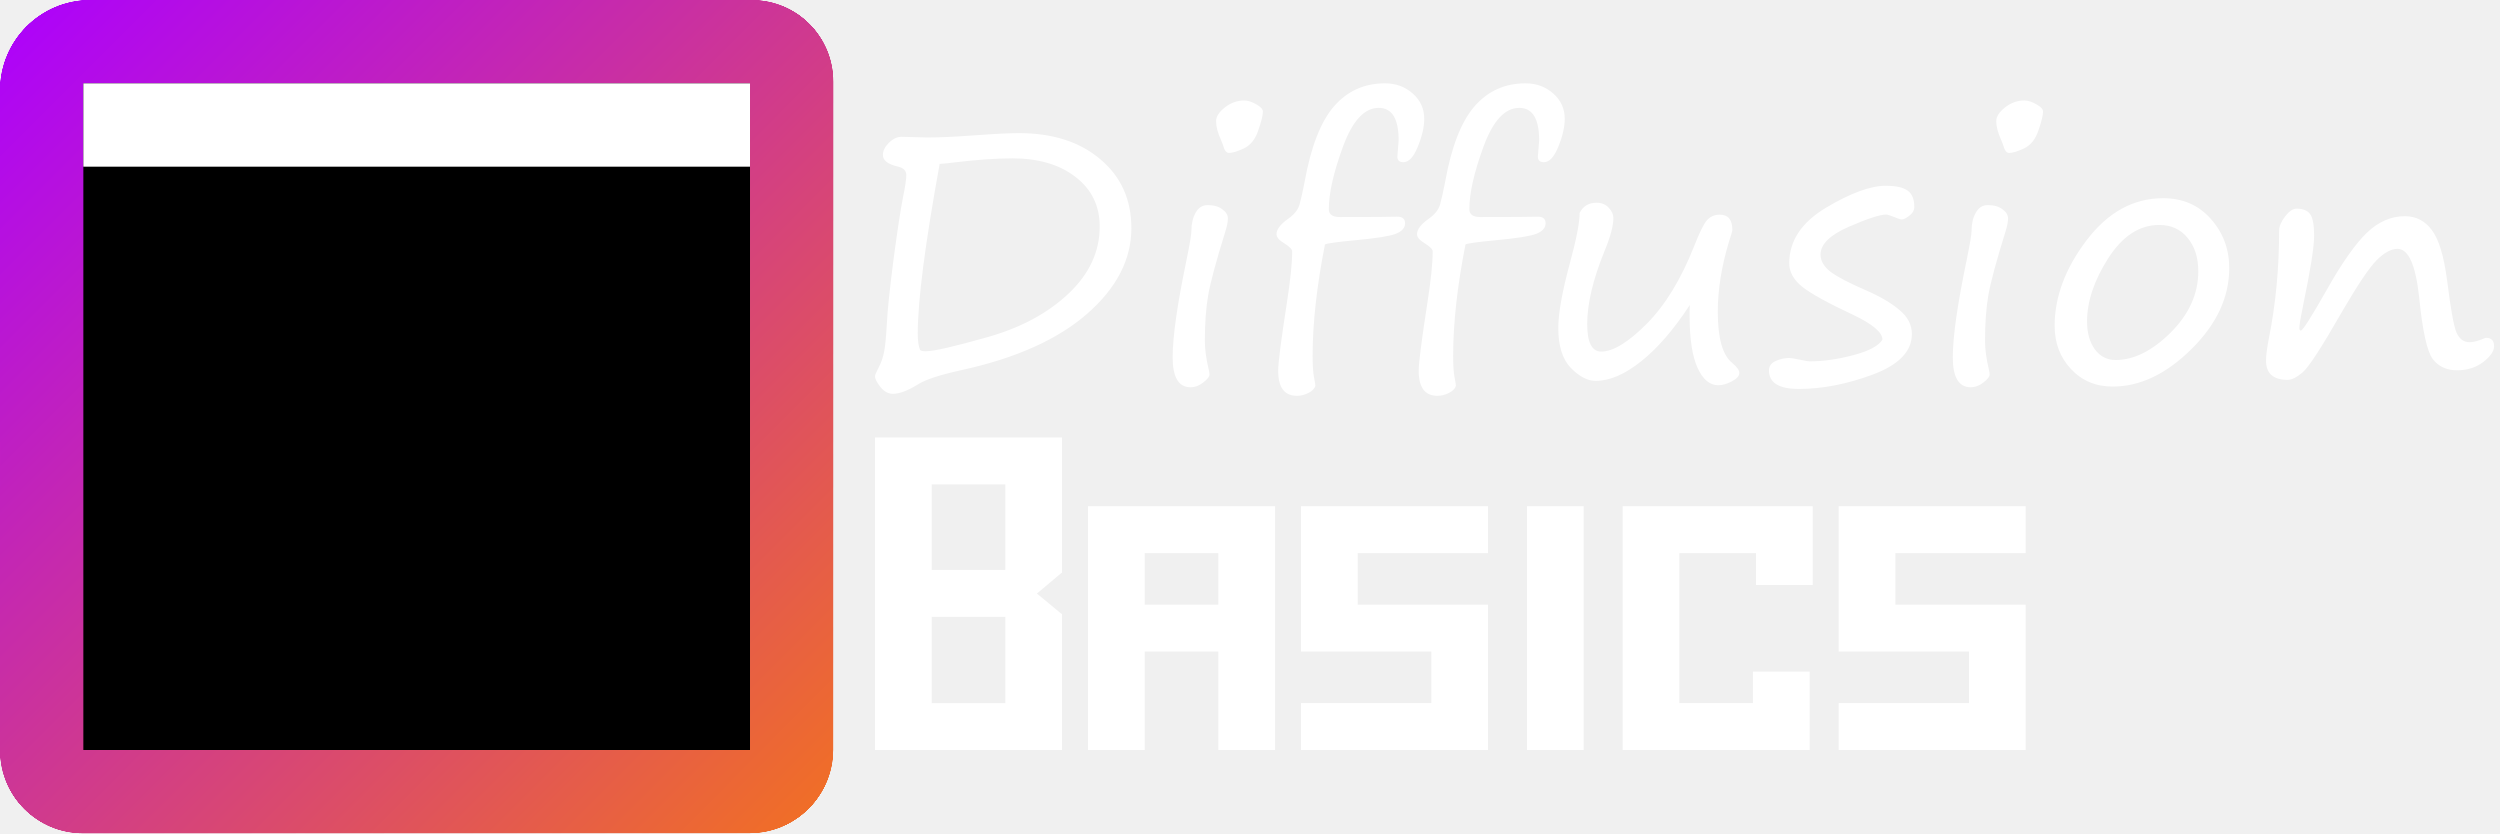
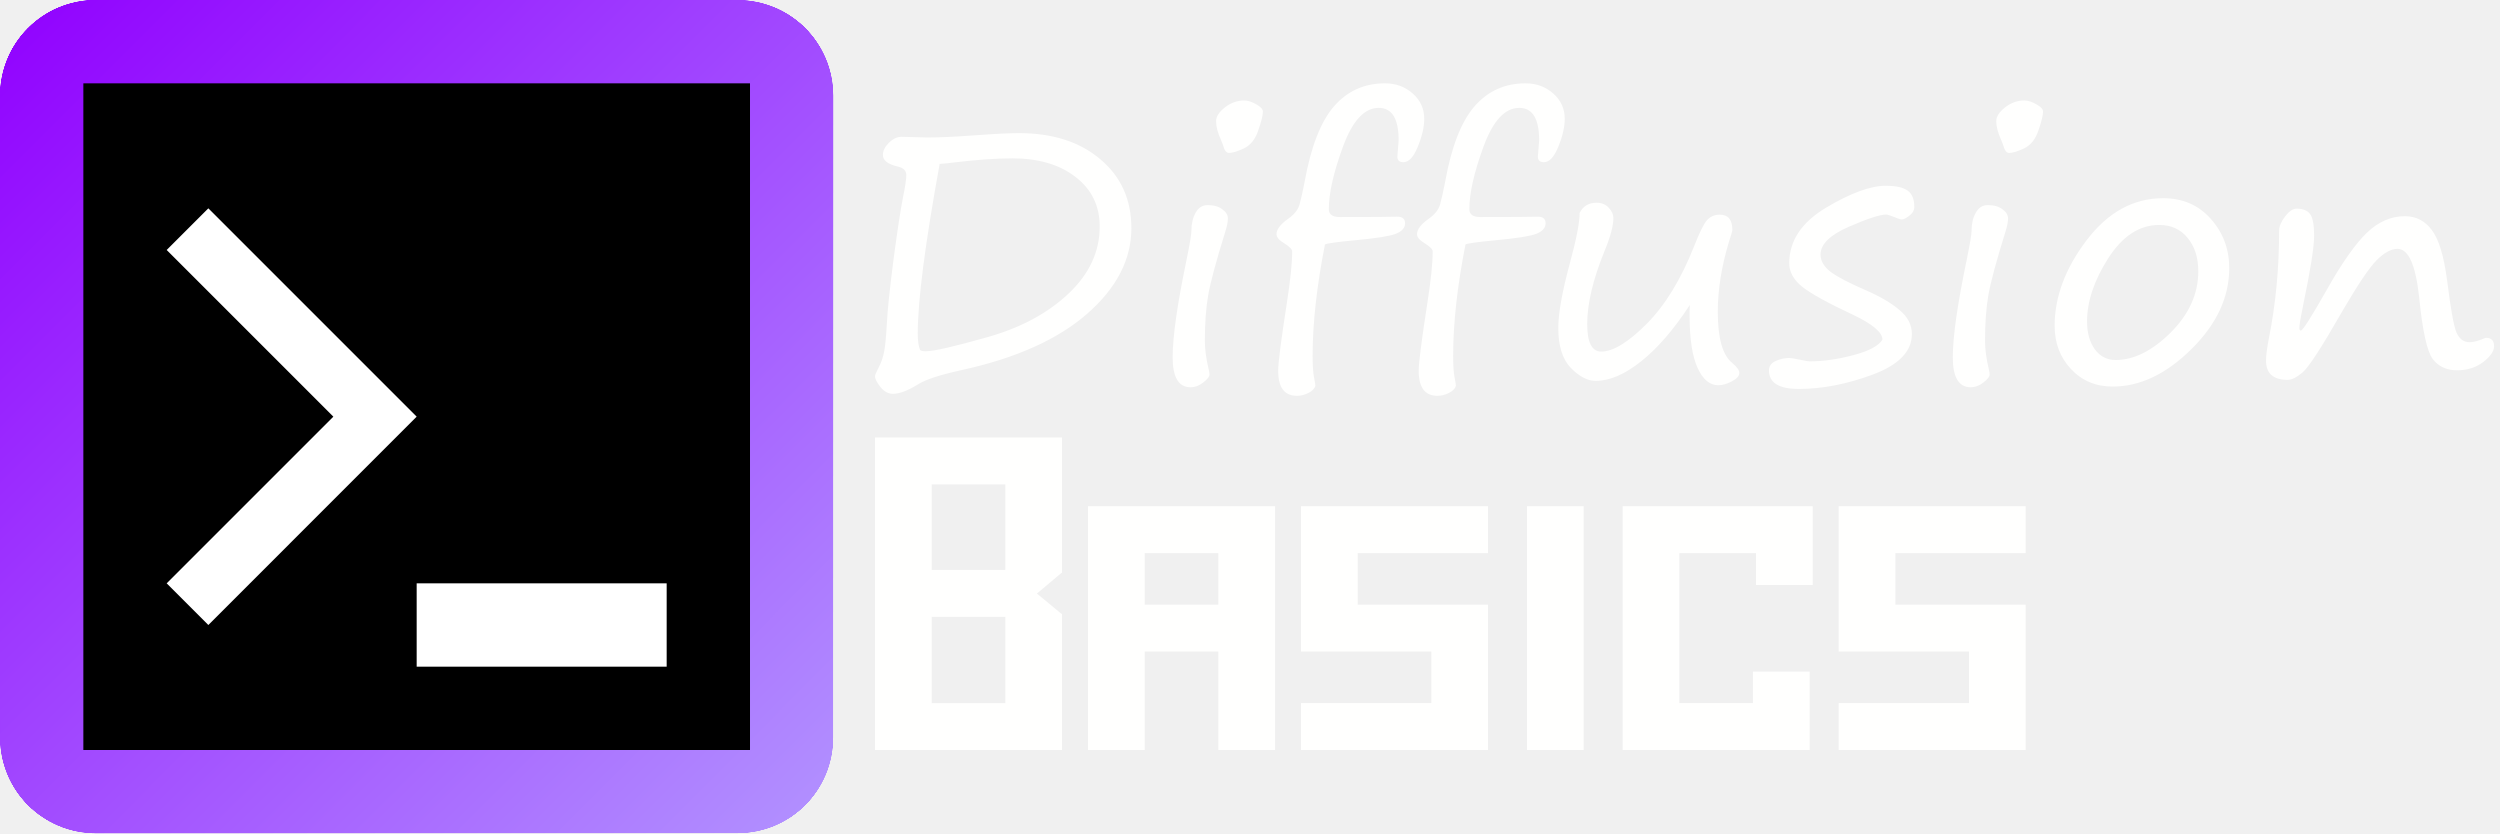
<svg xmlns="http://www.w3.org/2000/svg" xmlns:xlink="http://www.w3.org/1999/xlink" width="600" height="200" viewBox="0 0 158.75 52.917" version="1.1" id="svg1">
  <defs id="defs1">
-     <linearGradient id="linearGradient1">
-       <stop style="stop-color:#f27121;stop-opacity:1;" offset="0" id="stop1" />
-       <stop style="stop-color:#ac00ff;stop-opacity:1;" offset="1" id="stop2" />
-     </linearGradient>
-     <linearGradient xlink:href="#linearGradient1" id="linearGradient2" x1="5.6686105e-09" y1="-0.001" x2="52.917" y2="52.791" gradientUnits="userSpaceOnUse" gradientTransform="translate(-52.91667,-52.91666)" />
    <filter style="color-interpolation-filters:sRGB" id="filter58" x="0" y="0" width="1" height="1">
      <feColorMatrix values="1 0 0 0 0 0 1 0 0 0 0 0 1 0 0 -0.21 -0.72 -0.07 2 0 " result="color2" id="feColorMatrix58" />
    </filter>
+     <linearGradient xlink:href="#linearGradient1-8" id="linearGradient2-3" x1="5.6686105e-09" y1="-0.001" x2="52.917" y2="52.791" gradientUnits="userSpaceOnUse" gradientTransform="translate(-52.91667,-52.91666)" />
+     <linearGradient id="linearGradient1-8">
+       <stop style="stop-color:#b293ff;stop-opacity:1;" offset="0" id="stop1-1" />
+       <stop style="stop-color:#9100ff;stop-opacity:1;" offset="1" id="stop2-8" />
+     </linearGradient>
+     <filter style="color-interpolation-filters:sRGB" id="filter58-3" x="0" y="0" width="1" height="1">
+       <feColorMatrix values="1 0 0 0 0 0 1 0 0 0 0 0 1 0 0 -0.21 -0.72 -0.07 2 0 " result="color2" id="feColorMatrix58-6" />
+     </filter>
  </defs>
  <g id="layer1">
-     <path style="fill:url(#linearGradient2);stroke:none;stroke-width:0.421;stroke-dasharray:none;filter:url(#filter58)" id="rect1" width="52.917" height="52.917" x="-52.917" y="-52.917" transform="scale(-1)" d="M -47.6,-52.917 H -5.254 A 5.254,5.254 45 0 1 0,-47.663 V -5.729 A 5.729,5.729 135 0 1 -5.729,0 H -47.752 a 5.165,5.165 45 0 1 -5.165,-5.165 l 0,-42.434 a 5.317,5.317 135 0 1 5.317,-5.317 z" />
-     <path id="text116" style="font-style:normal;font-variant:normal;font-weight:normal;font-stretch:normal;font-size:22.889px;font-family:'Segoe Print';-inkscape-font-specification:'Segoe Print, Normal';font-variant-ligatures:normal;font-variant-caps:normal;font-variant-numeric:normal;font-variant-east-asian:normal;opacity:1;fill:#ffffff;fill-opacity:1;stroke:none;stroke-width:0.156;stroke-dasharray:none;stroke-opacity:1" d="m 84.043,5.537 c -1.252,0 -2.283,0.51 -3.095,1.531 -0.805,1.021 -1.397,2.686 -1.777,4.996 -0.112,0.633 -0.212,1.129 -0.302,1.487 -0.082,0.358 -0.309,0.682 -0.681,0.972 -0.484,0.373 -0.726,0.719 -0.726,1.039 0,0.201 0.16,0.406 0.481,0.614 0.313,0.216 0.469,0.392 0.469,0.526 0,0.782 -0.108,1.929 -0.324,3.442 -0.35,2.466 -0.525,3.964 -0.525,4.493 0,1.11 0.38,1.665 1.14,1.665 0.231,0 0.462,-0.063 0.693,-0.19 0.231,-0.127 0.373,-0.283 0.425,-0.469 0,-0.075 -0.026,-0.257 -0.079,-0.548 -0.06,-0.313 -0.089,-0.793 -0.089,-1.442 0,-2.168 0.25,-4.638 0.749,-7.41 0.142,-0.075 0.752,-0.167 1.833,-0.279 1.267,-0.127 2.086,-0.269 2.459,-0.425 0.38,-0.164 0.57,-0.399 0.57,-0.704 0,-0.305 -0.175,-0.451 -0.525,-0.436 -0.343,0.015 -1.487,0.023 -3.431,0.023 -0.447,0 -0.671,-0.172 -0.671,-0.514 0,-1.073 0.287,-2.462 0.861,-4.169 0.574,-1.714 1.296,-2.571 2.168,-2.571 0.805,0 1.207,0.719 1.207,2.157 l -0.078,1.084 c 0,0.246 0.123,0.369 0.368,0.369 0.328,0 0.619,-0.343 0.872,-1.028 0.261,-0.693 0.391,-1.311 0.391,-1.855 0,-0.671 -0.231,-1.229 -0.693,-1.676 C 85.269,5.765 84.707,5.537 84.043,5.537 Z m 8.528,0 c -1.252,0 -2.284,0.51 -3.096,1.531 -0.805,1.021 -1.397,2.686 -1.777,4.996 -0.112,0.633 -0.212,1.129 -0.302,1.487 -0.082,0.358 -0.309,0.682 -0.682,0.972 -0.484,0.373 -0.726,0.719 -0.726,1.039 0,0.201 0.16,0.406 0.481,0.614 0.313,0.216 0.47,0.392 0.47,0.526 0,0.782 -0.108,1.929 -0.324,3.442 -0.35,2.466 -0.525,3.964 -0.525,4.493 0,1.11 0.38,1.665 1.14,1.665 0.231,0 0.462,-0.063 0.693,-0.19 0.231,-0.127 0.373,-0.283 0.425,-0.469 0,-0.075 -0.026,-0.257 -0.078,-0.548 -0.06,-0.313 -0.089,-0.793 -0.089,-1.442 0,-2.168 0.249,-4.638 0.749,-7.41 0.142,-0.075 0.753,-0.167 1.833,-0.279 1.267,-0.127 2.086,-0.269 2.458,-0.425 0.38,-0.164 0.57,-0.399 0.57,-0.704 0,-0.305 -0.175,-0.451 -0.525,-0.436 -0.343,0.015 -1.487,0.023 -3.431,0.023 -0.447,0 -0.671,-0.172 -0.671,-0.514 0,-1.073 0.287,-2.462 0.861,-4.169 0.574,-1.714 1.296,-2.571 2.168,-2.571 0.805,0 1.207,0.719 1.207,2.157 l -0.079,1.084 c 0,0.246 0.123,0.369 0.369,0.369 0.328,0 0.618,-0.343 0.872,-1.028 0.261,-0.693 0.391,-1.311 0.391,-1.855 0,-0.671 -0.231,-1.229 -0.693,-1.676 C 93.796,5.765 93.234,5.537 92.571,5.537 Z M 75.505,6.677 c -0.432,0 -0.827,0.156 -1.185,0.469 -0.35,0.305 -0.525,0.607 -0.525,0.905 0,0.358 0.101,0.779 0.302,1.263 0.052,0.127 0.093,0.242 0.123,0.346 0.082,0.335 0.201,0.503 0.358,0.503 0.209,0 0.51,-0.101 0.905,-0.302 0.402,-0.209 0.693,-0.607 0.872,-1.196 0.186,-0.589 0.28,-1.006 0.28,-1.252 0,-0.156 -0.134,-0.317 -0.402,-0.481 C 75.963,6.763 75.721,6.677 75.505,6.677 Z m 47.342,0 c -0.432,0 -0.827,0.156 -1.184,0.469 -0.35,0.305 -0.525,0.607 -0.525,0.905 0,0.358 0.101,0.779 0.302,1.263 0.052,0.127 0.093,0.242 0.123,0.346 0.082,0.335 0.201,0.503 0.358,0.503 0.209,0 0.51,-0.101 0.905,-0.302 0.402,-0.209 0.693,-0.607 0.872,-1.196 0.186,-0.589 0.28,-1.006 0.28,-1.252 0,-0.156 -0.134,-0.317 -0.402,-0.481 C 123.305,6.763 123.063,6.677 122.847,6.677 Z M 61.826,8.846 c -0.589,0 -1.475,0.048 -2.66,0.145 -1.192,0.097 -2.153,0.145 -2.884,0.145 l -1.565,-0.045 c -0.276,0 -0.536,0.134 -0.782,0.402 -0.238,0.261 -0.358,0.529 -0.358,0.805 0,0.365 0.306,0.622 0.917,0.771 0.335,0.089 0.503,0.279 0.503,0.57 0,0.268 -0.067,0.76 -0.201,1.476 -0.149,0.82 -0.343,2.213 -0.581,4.18 -0.231,1.96 -0.365,3.379 -0.402,4.258 -0.045,0.887 -0.1,1.501 -0.167,1.844 -0.06,0.343 -0.167,0.682 -0.324,1.017 -0.149,0.313 -0.224,0.507 -0.224,0.581 0,0.179 0.108,0.417 0.324,0.715 0.224,0.305 0.477,0.458 0.76,0.458 0.402,0 0.909,-0.208 1.52,-0.626 0.462,-0.32 1.345,-0.637 2.649,-0.95 3.301,-0.79 5.841,-2.038 7.622,-3.744 1.788,-1.714 2.682,-3.609 2.682,-5.688 0,-1.892 -0.626,-3.416 -1.878,-4.571 C 65.532,9.427 63.882,8.846 61.826,8.846 Z m -0.402,1.676 c 1.594,0 2.876,0.413 3.845,1.24 0.976,0.82 1.464,1.919 1.464,3.297 0,1.662 -0.63,3.144 -1.889,4.448 -1.259,1.304 -2.898,2.269 -4.917,2.895 -2.019,0.626 -3.267,0.939 -3.744,0.939 -0.171,0 -0.287,-0.026 -0.346,-0.078 -0.097,-0.246 -0.146,-0.611 -0.146,-1.095 0,-2.19 0.443,-5.949 1.33,-11.276 0.298,-0.022 0.6,-0.056 0.906,-0.101 1.363,-0.179 2.529,-0.268 3.498,-0.268 z m 53.019,1.821 c -0.939,0 -2.153,0.488 -3.644,1.464 -1.483,0.976 -2.224,2.205 -2.224,3.688 0,0.574 0.264,1.096 0.793,1.565 0.536,0.462 1.561,1.08 3.074,1.855 1.192,0.618 1.788,1.17 1.788,1.654 -0.224,0.41 -0.808,0.752 -1.755,1.028 -0.946,0.276 -1.833,0.414 -2.66,0.414 -0.097,0 -0.298,-0.037 -0.603,-0.111 -0.313,-0.075 -0.525,-0.112 -0.637,-0.112 -0.276,0 -0.551,0.067 -0.827,0.201 -0.268,0.134 -0.402,0.343 -0.402,0.626 0,0.82 0.603,1.23 1.81,1.23 1.431,0 2.932,-0.321 4.504,-0.961 1.572,-0.648 2.358,-1.542 2.358,-2.682 0,-0.618 -0.253,-1.155 -0.76,-1.609 -0.499,-0.462 -1.17,-0.894 -2.012,-1.296 -1.043,-0.492 -1.766,-0.906 -2.168,-1.241 -0.402,-0.343 -0.603,-0.723 -0.603,-1.14 0,-0.685 0.57,-1.3 1.71,-1.844 1.14,-0.544 1.896,-0.815 2.269,-0.815 0.074,0 0.231,0.052 0.47,0.156 0.238,0.112 0.399,0.168 0.48,0.168 0.112,0 0.265,-0.082 0.458,-0.246 0.201,-0.164 0.302,-0.361 0.302,-0.592 0,-0.514 -0.138,-0.876 -0.413,-1.084 -0.268,-0.209 -0.704,-0.313 -1.308,-0.313 z m 16.82,0.827 c -1.803,0 -3.353,0.935 -4.649,2.805 -1.289,1.863 -1.933,3.755 -1.933,5.677 0,1.14 0.331,2.098 0.995,2.873 0.663,0.775 1.505,1.162 2.526,1.162 1.654,0 3.245,-0.827 4.772,-2.481 1.535,-1.654 2.302,-3.45 2.302,-5.387 0,-1.267 -0.372,-2.358 -1.118,-3.274 -0.738,-0.916 -1.702,-1.375 -2.894,-1.375 z m -34.389,0.302 c -0.462,0 -0.801,0.223 -1.017,0.671 0,0.641 -0.197,1.754 -0.592,3.341 -0.469,1.9 -0.704,3.338 -0.704,4.314 0,1.192 0.253,2.075 0.76,2.649 0.514,0.574 1.017,0.861 1.509,0.861 0.857,0 1.784,-0.44 2.783,-1.319 0.998,-0.879 1.975,-2.12 2.928,-3.721 -0.007,0.127 -0.011,0.25 -0.011,0.369 v 0.369 c 0,1.512 0.16,2.656 0.48,3.431 0.32,0.775 0.742,1.162 1.263,1.162 0.246,0 0.518,-0.085 0.816,-0.257 0.305,-0.171 0.458,-0.361 0.458,-0.57 0,-0.171 -0.149,-0.395 -0.447,-0.671 -0.574,-0.514 -0.86,-1.643 -0.86,-3.387 0,-1.453 0.224,-2.995 0.671,-4.627 0.142,-0.462 0.212,-0.734 0.212,-0.816 0,-0.671 -0.253,-1.006 -0.76,-1.006 -0.335,0 -0.604,0.134 -0.805,0.402 -0.194,0.261 -0.447,0.831 -0.76,1.71 -0.797,2.198 -1.755,3.912 -2.872,5.141 -1.118,1.229 -2.038,1.844 -2.761,1.844 -0.566,0 -0.849,-0.611 -0.849,-1.833 0,-1.341 0.347,-2.947 1.04,-4.817 0.365,-0.961 0.548,-1.702 0.548,-2.224 0,-0.238 -0.093,-0.466 -0.28,-0.682 -0.186,-0.224 -0.436,-0.335 -0.749,-0.335 z M 73.281,13.629 c -0.313,0 -0.555,0.168 -0.726,0.503 -0.171,0.328 -0.257,0.727 -0.257,1.196 0,0.238 -0.097,0.875 -0.29,1.911 -0.566,2.965 -0.849,5.133 -0.849,6.504 0,1.326 0.361,1.989 1.084,1.989 0.276,0 0.536,-0.108 0.782,-0.324 0.246,-0.209 0.369,-0.38 0.369,-0.514 0,-0.089 -0.015,-0.201 -0.045,-0.335 -0.156,-0.708 -0.235,-1.345 -0.235,-1.911 0,-1.17 0.067,-2.179 0.201,-3.029 0.134,-0.849 0.48,-2.257 1.039,-4.224 0.104,-0.365 0.157,-0.66 0.157,-0.883 0,-0.224 -0.112,-0.425 -0.335,-0.603 -0.216,-0.186 -0.514,-0.28 -0.894,-0.28 z m 47.342,0 c -0.313,0 -0.555,0.168 -0.726,0.503 -0.171,0.328 -0.257,0.727 -0.257,1.196 0,0.238 -0.097,0.875 -0.29,1.911 -0.566,2.965 -0.849,5.133 -0.849,6.504 0,1.326 0.361,1.989 1.084,1.989 0.276,0 0.536,-0.108 0.782,-0.324 0.246,-0.209 0.369,-0.38 0.369,-0.514 0,-0.089 -0.015,-0.201 -0.044,-0.335 -0.156,-0.708 -0.235,-1.345 -0.235,-1.911 0,-1.17 0.067,-2.179 0.201,-3.029 0.134,-0.849 0.48,-2.257 1.039,-4.224 0.104,-0.365 0.157,-0.66 0.157,-0.883 0,-0.224 -0.112,-0.425 -0.335,-0.603 -0.216,-0.186 -0.514,-0.28 -0.894,-0.28 z m 18.731,0.235 c -0.216,0 -0.447,0.175 -0.693,0.526 -0.238,0.343 -0.358,0.656 -0.358,0.939 0,2.496 -0.205,4.869 -0.615,7.119 -0.119,0.656 -0.179,1.162 -0.179,1.52 0,0.849 0.44,1.274 1.319,1.274 0.238,0 0.536,-0.164 0.894,-0.492 0.365,-0.328 1.166,-1.676 2.403,-4.045 0.939,-1.766 1.635,-2.902 2.09,-3.409 0.462,-0.507 0.887,-0.76 1.274,-0.76 0.671,0 1.11,1.095 1.319,3.286 0.201,2.183 0.473,3.528 0.816,4.035 0.35,0.499 0.842,0.749 1.476,0.749 0.618,0 1.147,-0.183 1.587,-0.548 0.44,-0.373 0.66,-0.723 0.66,-1.051 0,-0.373 -0.161,-0.559 -0.481,-0.559 -0.03,0 -0.074,0.015 -0.134,0.044 -0.35,0.164 -0.641,0.246 -0.872,0.246 -0.365,0 -0.634,-0.223 -0.805,-0.671 -0.164,-0.454 -0.35,-1.602 -0.559,-3.442 -0.194,-1.617 -0.503,-2.731 -0.928,-3.342 -0.417,-0.611 -0.961,-0.917 -1.632,-0.917 -0.842,0 -1.613,0.369 -2.313,1.106 -0.7,0.738 -1.517,2.012 -2.448,3.823 -0.924,1.781 -1.441,2.671 -1.553,2.671 -0.06,0 -0.089,-0.06 -0.089,-0.179 0,-0.209 0.074,-0.7 0.223,-1.475 0.447,-2.347 0.671,-3.896 0.671,-4.649 0,-0.723 -0.082,-1.203 -0.246,-1.442 -0.164,-0.238 -0.44,-0.358 -0.827,-0.358 z m -8.326,1.084 c 0.723,0 1.297,0.287 1.722,0.86 0.432,0.566 0.648,1.308 0.648,2.224 0,1.49 -0.559,2.846 -1.677,4.068 -1.118,1.214 -2.231,1.822 -3.341,1.822 -0.522,0 -0.943,-0.239 -1.263,-0.715 -0.313,-0.477 -0.469,-1.091 -0.469,-1.844 0,-1.334 0.429,-2.734 1.285,-4.202 0.864,-1.475 1.896,-2.213 3.095,-2.213 z M 53.097,29.071 v 3.116 17.649 h 11.349 v -9.063 l -0.026,0.024 -1.497,-1.356 1.497,-1.379 0.026,0.024 V 29.071 Z m 3.442,3.116 h 4.466 v 5.685 h -4.466 z m 9.484,1.451 v 16.198 h 3.442 v -6.541 h 4.466 v 6.541 h 3.442 v -16.198 z m 12.925,0 v 9.657 h 7.907 v 3.425 H 78.948 v 3.116 H 90.296 V 40.179 h -7.907 v -3.425 h 7.907 v -3.116 z m 13.713,0 v 16.198 h 3.442 v -16.198 z m 5.806,0 v 16.198 H 109.815 V 44.627 h -3.441 v 2.093 h -4.466 v -9.966 h 4.65 v 2.117 h 3.442 v -5.233 z m 13.109,0 v 9.657 h 7.907 v 3.425 h -7.907 v 3.116 h 11.349 V 40.179 h -7.908 v -3.425 h 7.908 v -3.116 z m -42.112,3.116 h 4.466 v 3.425 h -4.466 z m -12.925,4.234 h 4.466 v 5.733 h -4.466 z" transform="scale(1.046429,0.9556305)" />
+     <path id="text116" style="font-style:normal;font-variant:normal;font-weight:normal;font-stretch:normal;font-size:22.889px;font-family:'Segoe Print';-inkscape-font-specification:'Segoe Print, Normal';font-variant-ligatures:normal;font-variant-caps:normal;font-variant-numeric:normal;font-variant-east-asian:normal;opacity:1;fill:#fffffe;fill-opacity:1;stroke:none;stroke-width:0.156;stroke-dasharray:none;stroke-opacity:1" d="m 84.043,5.537 c -1.252,0 -2.283,0.51 -3.095,1.531 -0.805,1.021 -1.397,2.686 -1.777,4.996 -0.112,0.633 -0.212,1.129 -0.302,1.487 -0.082,0.358 -0.309,0.682 -0.681,0.972 -0.484,0.373 -0.726,0.719 -0.726,1.039 0,0.201 0.16,0.406 0.481,0.614 0.313,0.216 0.469,0.392 0.469,0.526 0,0.782 -0.108,1.929 -0.324,3.442 -0.35,2.466 -0.525,3.964 -0.525,4.493 0,1.11 0.38,1.665 1.14,1.665 0.231,0 0.462,-0.063 0.693,-0.19 0.231,-0.127 0.373,-0.283 0.425,-0.469 0,-0.075 -0.026,-0.257 -0.079,-0.548 -0.06,-0.313 -0.089,-0.793 -0.089,-1.442 0,-2.168 0.25,-4.638 0.749,-7.41 0.142,-0.075 0.752,-0.167 1.833,-0.279 1.267,-0.127 2.086,-0.269 2.459,-0.425 0.38,-0.164 0.57,-0.399 0.57,-0.704 0,-0.305 -0.175,-0.451 -0.525,-0.436 -0.343,0.015 -1.487,0.023 -3.431,0.023 -0.447,0 -0.671,-0.172 -0.671,-0.514 0,-1.073 0.287,-2.462 0.861,-4.169 0.574,-1.714 1.296,-2.571 2.168,-2.571 0.805,0 1.207,0.719 1.207,2.157 l -0.078,1.084 c 0,0.246 0.123,0.369 0.368,0.369 0.328,0 0.619,-0.343 0.872,-1.028 0.261,-0.693 0.391,-1.311 0.391,-1.855 0,-0.671 -0.231,-1.229 -0.693,-1.676 C 85.269,5.765 84.707,5.537 84.043,5.537 Z m 8.528,0 c -1.252,0 -2.284,0.51 -3.096,1.531 -0.805,1.021 -1.397,2.686 -1.777,4.996 -0.112,0.633 -0.212,1.129 -0.302,1.487 -0.082,0.358 -0.309,0.682 -0.682,0.972 -0.484,0.373 -0.726,0.719 -0.726,1.039 0,0.201 0.16,0.406 0.481,0.614 0.313,0.216 0.47,0.392 0.47,0.526 0,0.782 -0.108,1.929 -0.324,3.442 -0.35,2.466 -0.525,3.964 -0.525,4.493 0,1.11 0.38,1.665 1.14,1.665 0.231,0 0.462,-0.063 0.693,-0.19 0.231,-0.127 0.373,-0.283 0.425,-0.469 0,-0.075 -0.026,-0.257 -0.078,-0.548 -0.06,-0.313 -0.089,-0.793 -0.089,-1.442 0,-2.168 0.249,-4.638 0.749,-7.41 0.142,-0.075 0.753,-0.167 1.833,-0.279 1.267,-0.127 2.086,-0.269 2.458,-0.425 0.38,-0.164 0.57,-0.399 0.57,-0.704 0,-0.305 -0.175,-0.451 -0.525,-0.436 -0.343,0.015 -1.487,0.023 -3.431,0.023 -0.447,0 -0.671,-0.172 -0.671,-0.514 0,-1.073 0.287,-2.462 0.861,-4.169 0.574,-1.714 1.296,-2.571 2.168,-2.571 0.805,0 1.207,0.719 1.207,2.157 l -0.079,1.084 c 0,0.246 0.123,0.369 0.369,0.369 0.328,0 0.618,-0.343 0.872,-1.028 0.261,-0.693 0.391,-1.311 0.391,-1.855 0,-0.671 -0.231,-1.229 -0.693,-1.676 C 93.796,5.765 93.234,5.537 92.571,5.537 Z M 75.505,6.677 c -0.432,0 -0.827,0.156 -1.185,0.469 -0.35,0.305 -0.525,0.607 -0.525,0.905 0,0.358 0.101,0.779 0.302,1.263 0.052,0.127 0.093,0.242 0.123,0.346 0.082,0.335 0.201,0.503 0.358,0.503 0.209,0 0.51,-0.101 0.905,-0.302 0.402,-0.209 0.693,-0.607 0.872,-1.196 0.186,-0.589 0.28,-1.006 0.28,-1.252 0,-0.156 -0.134,-0.317 -0.402,-0.481 C 75.963,6.763 75.721,6.677 75.505,6.677 Z m 47.342,0 c -0.432,0 -0.827,0.156 -1.184,0.469 -0.35,0.305 -0.525,0.607 -0.525,0.905 0,0.358 0.101,0.779 0.302,1.263 0.052,0.127 0.093,0.242 0.123,0.346 0.082,0.335 0.201,0.503 0.358,0.503 0.209,0 0.51,-0.101 0.905,-0.302 0.402,-0.209 0.693,-0.607 0.872,-1.196 0.186,-0.589 0.28,-1.006 0.28,-1.252 0,-0.156 -0.134,-0.317 -0.402,-0.481 C 123.305,6.763 123.063,6.677 122.847,6.677 Z M 61.826,8.846 c -0.589,0 -1.475,0.048 -2.66,0.145 -1.192,0.097 -2.153,0.145 -2.884,0.145 l -1.565,-0.045 c -0.276,0 -0.536,0.134 -0.782,0.402 -0.238,0.261 -0.358,0.529 -0.358,0.805 0,0.365 0.306,0.622 0.917,0.771 0.335,0.089 0.503,0.279 0.503,0.57 0,0.268 -0.067,0.76 -0.201,1.476 -0.149,0.82 -0.343,2.213 -0.581,4.18 -0.231,1.96 -0.365,3.379 -0.402,4.258 -0.045,0.887 -0.1,1.501 -0.167,1.844 -0.06,0.343 -0.167,0.682 -0.324,1.017 -0.149,0.313 -0.224,0.507 -0.224,0.581 0,0.179 0.108,0.417 0.324,0.715 0.224,0.305 0.477,0.458 0.76,0.458 0.402,0 0.909,-0.208 1.52,-0.626 0.462,-0.32 1.345,-0.637 2.649,-0.95 3.301,-0.79 5.841,-2.038 7.622,-3.744 1.788,-1.714 2.682,-3.609 2.682,-5.688 0,-1.892 -0.626,-3.416 -1.878,-4.571 C 65.532,9.427 63.882,8.846 61.826,8.846 Z m -0.402,1.676 c 1.594,0 2.876,0.413 3.845,1.24 0.976,0.82 1.464,1.919 1.464,3.297 0,1.662 -0.63,3.144 -1.889,4.448 -1.259,1.304 -2.898,2.269 -4.917,2.895 -2.019,0.626 -3.267,0.939 -3.744,0.939 -0.171,0 -0.287,-0.026 -0.346,-0.078 -0.097,-0.246 -0.146,-0.611 -0.146,-1.095 0,-2.19 0.443,-5.949 1.33,-11.276 0.298,-0.022 0.6,-0.056 0.906,-0.101 1.363,-0.179 2.529,-0.268 3.498,-0.268 z m 53.019,1.821 c -0.939,0 -2.153,0.488 -3.644,1.464 -1.483,0.976 -2.224,2.205 -2.224,3.688 0,0.574 0.264,1.096 0.793,1.565 0.536,0.462 1.561,1.08 3.074,1.855 1.192,0.618 1.788,1.17 1.788,1.654 -0.224,0.41 -0.808,0.752 -1.755,1.028 -0.946,0.276 -1.833,0.414 -2.66,0.414 -0.097,0 -0.298,-0.037 -0.603,-0.111 -0.313,-0.075 -0.525,-0.112 -0.637,-0.112 -0.276,0 -0.551,0.067 -0.827,0.201 -0.268,0.134 -0.402,0.343 -0.402,0.626 0,0.82 0.603,1.23 1.81,1.23 1.431,0 2.932,-0.321 4.504,-0.961 1.572,-0.648 2.358,-1.542 2.358,-2.682 0,-0.618 -0.253,-1.155 -0.76,-1.609 -0.499,-0.462 -1.17,-0.894 -2.012,-1.296 -1.043,-0.492 -1.766,-0.906 -2.168,-1.241 -0.402,-0.343 -0.603,-0.723 -0.603,-1.14 0,-0.685 0.57,-1.3 1.71,-1.844 1.14,-0.544 1.896,-0.815 2.269,-0.815 0.074,0 0.231,0.052 0.47,0.156 0.238,0.112 0.399,0.168 0.48,0.168 0.112,0 0.265,-0.082 0.458,-0.246 0.201,-0.164 0.302,-0.361 0.302,-0.592 0,-0.514 -0.138,-0.876 -0.413,-1.084 -0.268,-0.209 -0.704,-0.313 -1.308,-0.313 z m 16.82,0.827 c -1.803,0 -3.353,0.935 -4.649,2.805 -1.289,1.863 -1.933,3.755 -1.933,5.677 0,1.14 0.331,2.098 0.995,2.873 0.663,0.775 1.505,1.162 2.526,1.162 1.654,0 3.245,-0.827 4.772,-2.481 1.535,-1.654 2.302,-3.45 2.302,-5.387 0,-1.267 -0.372,-2.358 -1.118,-3.274 -0.738,-0.916 -1.702,-1.375 -2.894,-1.375 z m -34.389,0.302 c -0.462,0 -0.801,0.223 -1.017,0.671 0,0.641 -0.197,1.754 -0.592,3.341 -0.469,1.9 -0.704,3.338 -0.704,4.314 0,1.192 0.253,2.075 0.76,2.649 0.514,0.574 1.017,0.861 1.509,0.861 0.857,0 1.784,-0.44 2.783,-1.319 0.998,-0.879 1.975,-2.12 2.928,-3.721 -0.007,0.127 -0.011,0.25 -0.011,0.369 v 0.369 c 0,1.512 0.16,2.656 0.48,3.431 0.32,0.775 0.742,1.162 1.263,1.162 0.246,0 0.518,-0.085 0.816,-0.257 0.305,-0.171 0.458,-0.361 0.458,-0.57 0,-0.171 -0.149,-0.395 -0.447,-0.671 -0.574,-0.514 -0.86,-1.643 -0.86,-3.387 0,-1.453 0.224,-2.995 0.671,-4.627 0.142,-0.462 0.212,-0.734 0.212,-0.816 0,-0.671 -0.253,-1.006 -0.76,-1.006 -0.335,0 -0.604,0.134 -0.805,0.402 -0.194,0.261 -0.447,0.831 -0.76,1.71 -0.797,2.198 -1.755,3.912 -2.872,5.141 -1.118,1.229 -2.038,1.844 -2.761,1.844 -0.566,0 -0.849,-0.611 -0.849,-1.833 0,-1.341 0.347,-2.947 1.04,-4.817 0.365,-0.961 0.548,-1.702 0.548,-2.224 0,-0.238 -0.093,-0.466 -0.28,-0.682 -0.186,-0.224 -0.436,-0.335 -0.749,-0.335 z M 73.281,13.629 c -0.313,0 -0.555,0.168 -0.726,0.503 -0.171,0.328 -0.257,0.727 -0.257,1.196 0,0.238 -0.097,0.875 -0.29,1.911 -0.566,2.965 -0.849,5.133 -0.849,6.504 0,1.326 0.361,1.989 1.084,1.989 0.276,0 0.536,-0.108 0.782,-0.324 0.246,-0.209 0.369,-0.38 0.369,-0.514 0,-0.089 -0.015,-0.201 -0.045,-0.335 -0.156,-0.708 -0.235,-1.345 -0.235,-1.911 0,-1.17 0.067,-2.179 0.201,-3.029 0.134,-0.849 0.48,-2.257 1.039,-4.224 0.104,-0.365 0.157,-0.66 0.157,-0.883 0,-0.224 -0.112,-0.425 -0.335,-0.603 -0.216,-0.186 -0.514,-0.28 -0.894,-0.28 z m 47.342,0 c -0.313,0 -0.555,0.168 -0.726,0.503 -0.171,0.328 -0.257,0.727 -0.257,1.196 0,0.238 -0.097,0.875 -0.29,1.911 -0.566,2.965 -0.849,5.133 -0.849,6.504 0,1.326 0.361,1.989 1.084,1.989 0.276,0 0.536,-0.108 0.782,-0.324 0.246,-0.209 0.369,-0.38 0.369,-0.514 0,-0.089 -0.015,-0.201 -0.044,-0.335 -0.156,-0.708 -0.235,-1.345 -0.235,-1.911 0,-1.17 0.067,-2.179 0.201,-3.029 0.134,-0.849 0.48,-2.257 1.039,-4.224 0.104,-0.365 0.157,-0.66 0.157,-0.883 0,-0.224 -0.112,-0.425 -0.335,-0.603 -0.216,-0.186 -0.514,-0.28 -0.894,-0.28 z m 18.731,0.235 c -0.216,0 -0.447,0.175 -0.693,0.526 -0.238,0.343 -0.358,0.656 -0.358,0.939 0,2.496 -0.205,4.869 -0.615,7.119 -0.119,0.656 -0.179,1.162 -0.179,1.52 0,0.849 0.44,1.274 1.319,1.274 0.238,0 0.536,-0.164 0.894,-0.492 0.365,-0.328 1.166,-1.676 2.403,-4.045 0.939,-1.766 1.635,-2.902 2.09,-3.409 0.462,-0.507 0.887,-0.76 1.274,-0.76 0.671,0 1.11,1.095 1.319,3.286 0.201,2.183 0.473,3.528 0.816,4.035 0.35,0.499 0.842,0.749 1.476,0.749 0.618,0 1.147,-0.183 1.587,-0.548 0.44,-0.373 0.66,-0.723 0.66,-1.051 0,-0.373 -0.161,-0.559 -0.481,-0.559 -0.03,0 -0.074,0.015 -0.134,0.044 -0.35,0.164 -0.641,0.246 -0.872,0.246 -0.365,0 -0.634,-0.223 -0.805,-0.671 -0.164,-0.454 -0.35,-1.602 -0.559,-3.442 -0.194,-1.617 -0.503,-2.731 -0.928,-3.342 -0.417,-0.611 -0.961,-0.917 -1.632,-0.917 -0.842,0 -1.613,0.369 -2.313,1.106 -0.7,0.738 -1.517,2.012 -2.448,3.823 -0.924,1.781 -1.441,2.671 -1.553,2.671 -0.06,0 -0.089,-0.06 -0.089,-0.179 0,-0.209 0.074,-0.7 0.223,-1.475 0.447,-2.347 0.671,-3.896 0.671,-4.649 0,-0.723 -0.082,-1.203 -0.246,-1.442 -0.164,-0.238 -0.44,-0.358 -0.827,-0.358 z m -8.326,1.084 c 0.723,0 1.297,0.287 1.722,0.86 0.432,0.566 0.648,1.308 0.648,2.224 0,1.49 -0.559,2.846 -1.677,4.068 -1.118,1.214 -2.231,1.822 -3.341,1.822 -0.522,0 -0.943,-0.239 -1.263,-0.715 -0.313,-0.477 -0.469,-1.091 -0.469,-1.844 0,-1.334 0.429,-2.734 1.285,-4.202 0.864,-1.475 1.896,-2.213 3.095,-2.213 z M 53.097,29.071 v 3.116 17.649 h 11.349 v -9.063 l -0.026,0.024 -1.497,-1.356 1.497,-1.379 0.026,0.024 V 29.071 Z m 3.442,3.116 h 4.466 v 5.685 h -4.466 z m 9.484,1.451 v 16.198 h 3.442 v -6.541 h 4.466 v 6.541 h 3.442 v -16.198 z m 12.925,0 v 9.657 h 7.907 v 3.425 H 78.948 v 3.116 H 90.296 V 40.179 h -7.907 v -3.425 h 7.907 v -3.116 z m 13.713,0 v 16.198 h 3.442 v -16.198 z m 5.806,0 v 16.198 H 109.815 V 44.627 h -3.441 v 2.093 h -4.466 v -9.966 h 4.65 v 2.117 h 3.442 v -5.233 z m 13.109,0 v 9.657 h 7.907 v 3.425 h -7.907 v 3.116 h 11.349 V 40.179 h -7.908 v -3.425 h 7.908 v -3.116 z m -42.112,3.116 h 4.466 v 3.425 h -4.466 z m -12.925,4.234 h 4.466 v 5.733 h -4.466 z" transform="scale(1.046429,0.9556305)" />
+     <path style="fill:url(#linearGradient2-3);stroke:none;stroke-width:0.421;stroke-dasharray:none;filter:url(#filter58-3)" id="rect1-1" width="52.917" height="52.917" x="-52.917" y="-52.917" transform="scale(-1)" d="M -46.836,-52.917 H -6.08 C -2.712,-52.917 0,-50.205 0,-46.836 V -6.08 C 0,-2.712 -2.712,0 -6.08,0 H -46.836 c -3.369,0 -6.08,-2.712 -6.08,-6.08 V -46.836 c 0,-3.369 2.712,-6.08 6.08,-6.08 z" ry="6.08" />
  </g>
  <g id="layer2">
    <path style="opacity:1;fill:#000000;stroke:none;stroke-width:0.235;stroke-dasharray:none;stroke-opacity:1" id="rect2" width="42.333" height="42.333" x="5.292" y="5.292" d="M 5.292,5.292 H 47.625 V 47.625 H 5.292 Z" />
-     <rect style="fill:#ffffff;fill-opacity:1;stroke-width:0.191" id="rect2-6" width="42.333" height="5.292" x="5.292" y="5.292" />
+     <rect style="fill:#ffffff;fill-opacity:1;stroke-width:0.127" id="rect3" width="15.875" height="5.292" x="26.458" y="37.042" />
+     <path style="fill:#ffffff;fill-opacity:1;stroke-width:0.265" d="M 13.229,13.229 26.458,26.458 13.229,39.688 10.583,37.042 21.167,26.458 10.583,15.875" id="path6" />
  </g>
</svg>
